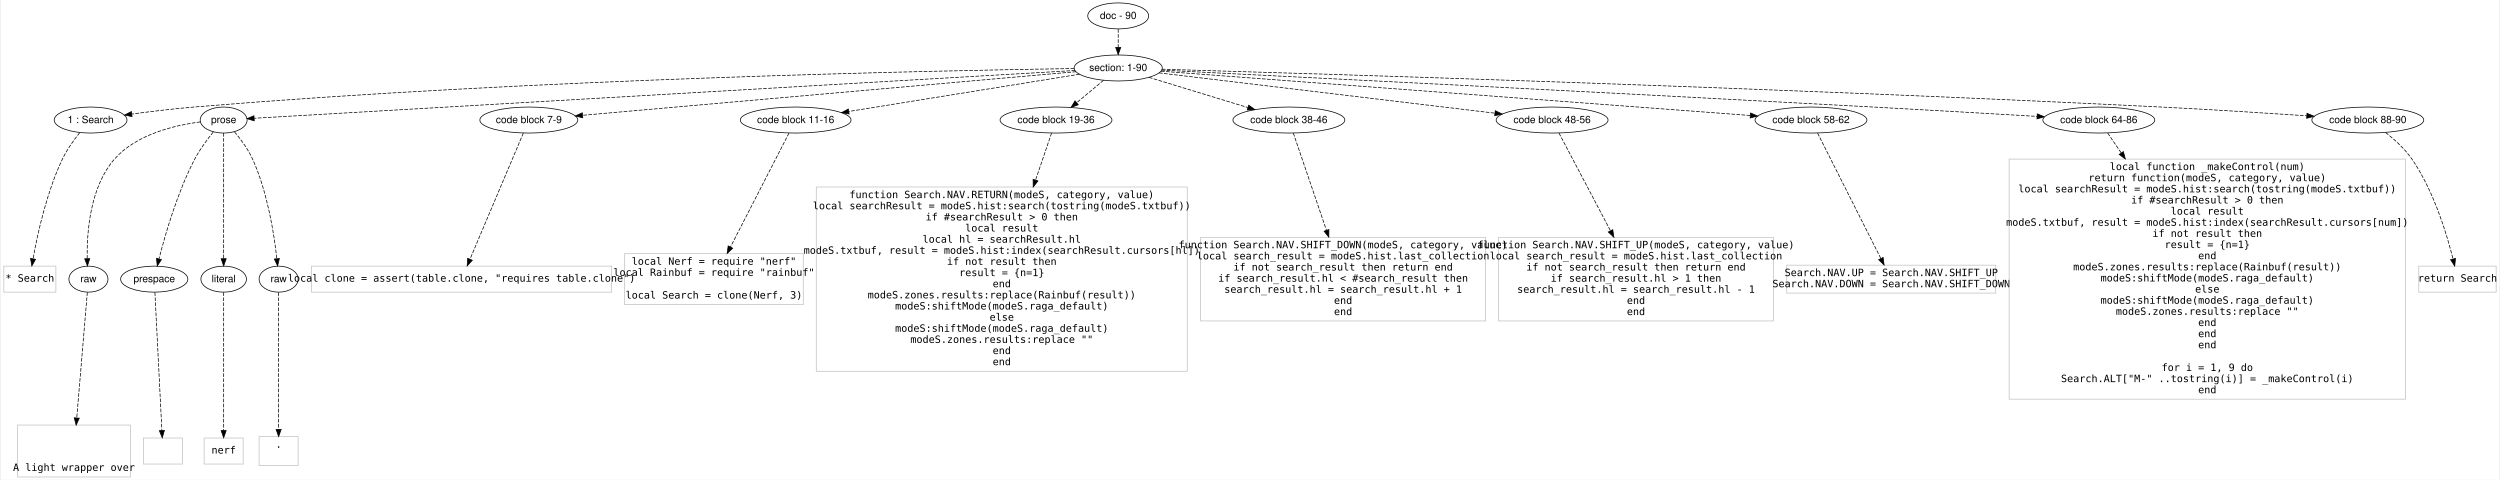
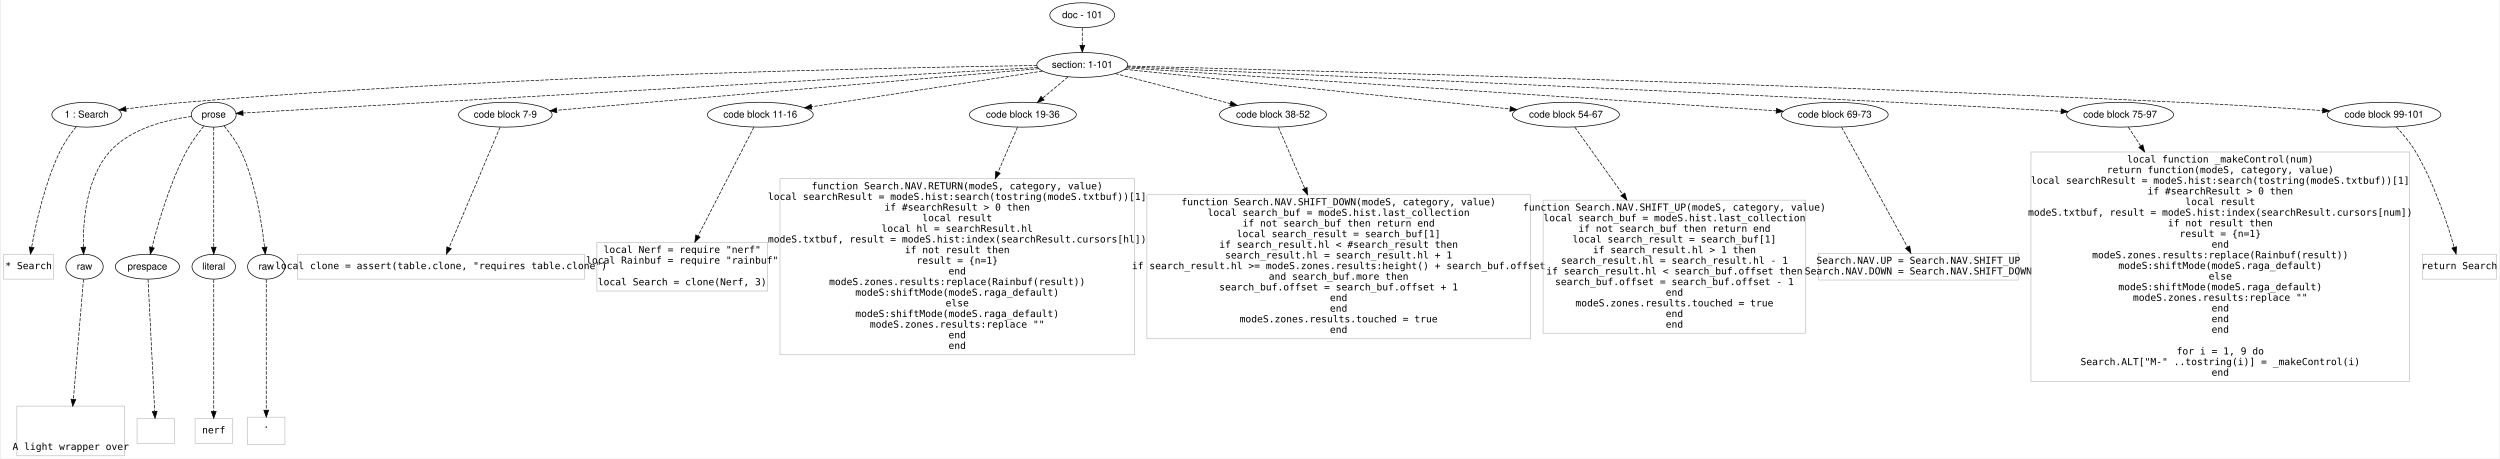
- <svg xmlns="http://www.w3.org/2000/svg" width="3455pt" height="663pt" viewBox="0.00 0.00 3454.50 663.40">
+ <svg xmlns="http://www.w3.org/2000/svg" width="3616pt" height="663pt" viewBox="0.00 0.00 3615.50 663.40">
  <g id="graph0" class="graph" transform="scale(1 1) rotate(0) translate(4 659.4007)">
-     <polygon fill="#ffffff" stroke="transparent" points="-4,4 -4,-659.401 3450.5,-659.401 3450.5,4 -4,4" />
+     <polygon fill="#ffffff" stroke="transparent" points="-4,4 -4,-659.401 3611.5,-659.401 3611.5,4 -4,4" />
    <g id="node1" class="node">
-       <ellipse fill="none" stroke="#000000" cx="1541" cy="-637.401" rx="42.122" ry="18" />
-       <text text-anchor="middle" x="1541" y="-633.201" font-family="Helvetica,sans-Serif" font-size="14.00" fill="#000000">doc - 90</text>
+       <ellipse fill="none" stroke="#000000" cx="1561" cy="-637.401" rx="46.958" ry="18" />
+       <text text-anchor="middle" x="1561" y="-633.201" font-family="Helvetica,sans-Serif" font-size="14.00" fill="#000000">doc - 101</text>
    </g>
    <g id="node2" class="node">
-       <ellipse fill="none" stroke="#000000" cx="1541" cy="-565.401" rx="60.983" ry="18" />
-       <text text-anchor="middle" x="1541" y="-561.201" font-family="Helvetica,sans-Serif" font-size="14.00" fill="#000000">section: 1-90</text>
+       <ellipse fill="none" stroke="#000000" cx="1561" cy="-565.401" rx="65.819" ry="18" />
+       <text text-anchor="middle" x="1561" y="-561.201" font-family="Helvetica,sans-Serif" font-size="14.00" fill="#000000">section: 1-101</text>
    </g>
    <g id="edge1" class="edge">
-       <path fill="none" stroke="#000000" stroke-dasharray="5,2" d="M1541,-619.232C1541,-611.532 1541,-602.375 1541,-593.817" />
-       <polygon fill="#000000" stroke="#000000" points="1544.5,-593.814 1541,-583.814 1537.5,-593.814 1544.5,-593.814" />
+       <path fill="none" stroke="#000000" stroke-dasharray="5,2" d="M1561,-619.232C1561,-611.532 1561,-602.375 1561,-593.817" />
+       <polygon fill="#000000" stroke="#000000" points="1564.5,-593.814 1561,-583.814 1557.5,-593.814 1564.5,-593.814" />
    </g>
    <g id="node3" class="node">
      <ellipse fill="none" stroke="#000000" cx="120" cy="-493.401" rx="50.333" ry="18" />
      <text text-anchor="middle" x="120" y="-489.201" font-family="Helvetica,sans-Serif" font-size="14.00" fill="#000000">1 : Search</text>
    </g>
    <g id="edge2" class="edge">
-       <path fill="none" stroke="#000000" stroke-dasharray="5,2" d="M1480.026,-564.619C1296.018,-561.874 730.209,-550.608 263,-511.401 234.604,-509.018 203.173,-505.193 177.027,-501.68" />
-       <polygon fill="#000000" stroke="#000000" points="177.294,-498.185 166.913,-500.302 176.349,-505.12 177.294,-498.185" />
+       <path fill="none" stroke="#000000" stroke-dasharray="5,2" d="M1495.372,-564.609C1304.703,-561.89 734.431,-550.808 263,-511.401 234.603,-509.027 203.172,-505.203 177.026,-501.689" />
+       <polygon fill="#000000" stroke="#000000" points="177.294,-498.193 166.913,-500.31 176.348,-505.129 177.294,-498.193" />
    </g>
    <g id="node4" class="node">
      <ellipse fill="none" stroke="#000000" cx="304" cy="-493.401" rx="32.459" ry="18" />
      <text text-anchor="middle" x="304" y="-489.201" font-family="Helvetica,sans-Serif" font-size="14.00" fill="#000000">prose</text>
    </g>
    <g id="edge3" class="edge">
-       <path fill="none" stroke="#000000" stroke-dasharray="5,2" d="M1481.337,-561.928C1265.813,-549.383 530.565,-506.588 346.195,-495.857" />
-       <polygon fill="#000000" stroke="#000000" points="346.275,-492.355 336.088,-495.268 345.868,-499.344 346.275,-492.355" />
+       <path fill="none" stroke="#000000" stroke-dasharray="5,2" d="M1496.502,-561.706C1272.534,-548.878 532.035,-506.462 346.461,-495.833" />
+       <polygon fill="#000000" stroke="#000000" points="346.473,-492.328 336.289,-495.25 346.072,-499.316 346.473,-492.328" />
    </g>
    <g id="node5" class="node">
      <ellipse fill="none" stroke="#000000" cx="726" cy="-493.401" rx="67.748" ry="18" />
      <text text-anchor="middle" x="726" y="-489.201" font-family="Helvetica,sans-Serif" font-size="14.00" fill="#000000">code block 7-9</text>
    </g>
    <g id="edge4" class="edge">
-       <path fill="none" stroke="#000000" stroke-dasharray="5,2" d="M1482.714,-560.251C1337.799,-547.449 961.331,-514.191 800.556,-499.987" />
-       <polygon fill="#000000" stroke="#000000" points="800.552,-496.473 790.282,-499.08 799.935,-503.446 800.552,-496.473" />
+       <path fill="none" stroke="#000000" stroke-dasharray="5,2" d="M1498.239,-559.989C1347.098,-546.956 963.419,-513.873 800.74,-499.845" />
+       <polygon fill="#000000" stroke="#000000" points="800.613,-496.321 790.349,-498.949 800.011,-503.296 800.613,-496.321" />
    </g>
    <g id="node6" class="node">
      <ellipse fill="none" stroke="#000000" cx="1095" cy="-493.401" rx="76.618" ry="18" />
      <text text-anchor="middle" x="1095" y="-489.201" font-family="Helvetica,sans-Serif" font-size="14.00" fill="#000000">code block 11-16</text>
    </g>
    <g id="edge5" class="edge">
-       <path fill="none" stroke="#000000" stroke-dasharray="5,2" d="M1487.645,-556.787C1408.164,-543.956 1258.418,-519.782 1168.584,-505.28" />
-       <polygon fill="#000000" stroke="#000000" points="1168.903,-501.786 1158.473,-503.647 1167.787,-508.696 1168.903,-501.786" />
+       <path fill="none" stroke="#000000" stroke-dasharray="5,2" d="M1503.392,-556.5C1419.044,-543.468 1261.909,-519.189 1169.076,-504.846" />
+       <polygon fill="#000000" stroke="#000000" points="1169.608,-501.387 1159.191,-503.318 1168.539,-508.305 1169.608,-501.387" />
    </g>
    <g id="node7" class="node">
-       <ellipse fill="none" stroke="#000000" cx="1455" cy="-493.401" rx="77.421" ry="18" />
-       <text text-anchor="middle" x="1455" y="-489.201" font-family="Helvetica,sans-Serif" font-size="14.00" fill="#000000">code block 19-36</text>
+       <ellipse fill="none" stroke="#000000" cx="1475" cy="-493.401" rx="77.421" ry="18" />
+       <text text-anchor="middle" x="1475" y="-489.201" font-family="Helvetica,sans-Serif" font-size="14.00" fill="#000000">code block 19-36</text>
    </g>
    <g id="edge6" class="edge">
-       <path fill="none" stroke="#000000" stroke-dasharray="5,2" d="M1520.619,-548.338C1509.536,-539.059 1495.651,-527.434 1483.511,-517.27" />
-       <polygon fill="#000000" stroke="#000000" points="1485.746,-514.577 1475.832,-510.841 1481.253,-519.944 1485.746,-514.577" />
+       <path fill="none" stroke="#000000" stroke-dasharray="5,2" d="M1540.182,-547.971C1529.276,-538.841 1515.75,-527.517 1503.851,-517.555" />
+       <polygon fill="#000000" stroke="#000000" points="1505.839,-514.655 1495.925,-510.919 1501.345,-520.022 1505.839,-514.655" />
    </g>
    <g id="node8" class="node">
-       <ellipse fill="none" stroke="#000000" cx="1777" cy="-493.401" rx="77.421" ry="18" />
-       <text text-anchor="middle" x="1777" y="-489.201" font-family="Helvetica,sans-Serif" font-size="14.00" fill="#000000">code block 38-46</text>
+       <ellipse fill="none" stroke="#000000" cx="1837" cy="-493.401" rx="77.421" ry="18" />
+       <text text-anchor="middle" x="1837" y="-489.201" font-family="Helvetica,sans-Serif" font-size="14.00" fill="#000000">code block 38-52</text>
    </g>
    <g id="edge7" class="edge">
-       <path fill="none" stroke="#000000" stroke-dasharray="5,2" d="M1583.465,-552.445C1621.673,-540.788 1678.11,-523.57 1720.192,-510.732" />
-       <polygon fill="#000000" stroke="#000000" points="1721.476,-514 1730.02,-507.734 1719.433,-507.304 1721.476,-514" />
+       <path fill="none" stroke="#000000" stroke-dasharray="5,2" d="M1608.76,-552.941C1654.902,-540.904 1725.011,-522.615 1775.346,-509.484" />
+       <polygon fill="#000000" stroke="#000000" points="1776.344,-512.841 1785.137,-506.93 1774.577,-506.068 1776.344,-512.841" />
    </g>
    <g id="node9" class="node">
-       <ellipse fill="none" stroke="#000000" cx="2141" cy="-493.401" rx="77.421" ry="18" />
-       <text text-anchor="middle" x="2141" y="-489.201" font-family="Helvetica,sans-Serif" font-size="14.00" fill="#000000">code block 48-56</text>
+       <ellipse fill="none" stroke="#000000" cx="2261" cy="-493.401" rx="77.421" ry="18" />
+       <text text-anchor="middle" x="2261" y="-489.201" font-family="Helvetica,sans-Serif" font-size="14.00" fill="#000000">code block 54-67</text>
    </g>
    <g id="edge8" class="edge">
-       <path fill="none" stroke="#000000" stroke-dasharray="5,2" d="M1597.447,-558.627C1704.844,-545.739 1938.825,-517.662 2061.824,-502.902" />
-       <polygon fill="#000000" stroke="#000000" points="2062.417,-506.356 2071.929,-501.689 2061.583,-499.406 2062.417,-506.356" />
+       <path fill="none" stroke="#000000" stroke-dasharray="5,2" d="M1622.507,-559.074C1748.954,-546.068 2038.081,-516.33 2179.744,-501.758" />
+       <polygon fill="#000000" stroke="#000000" points="2180.508,-505.198 2190.097,-500.693 2179.791,-498.235 2180.508,-505.198" />
    </g>
    <g id="node10" class="node">
-       <ellipse fill="none" stroke="#000000" cx="2499" cy="-493.401" rx="77.421" ry="18" />
-       <text text-anchor="middle" x="2499" y="-489.201" font-family="Helvetica,sans-Serif" font-size="14.00" fill="#000000">code block 58-62</text>
+       <ellipse fill="none" stroke="#000000" cx="2650" cy="-493.401" rx="77.421" ry="18" />
+       <text text-anchor="middle" x="2650" y="-489.201" font-family="Helvetica,sans-Serif" font-size="14.00" fill="#000000">code block 69-73</text>
    </g>
    <g id="edge9" class="edge">
-       <path fill="none" stroke="#000000" stroke-dasharray="5,2" d="M1600.204,-560.951C1764.138,-548.63 2224.421,-514.037 2414.871,-499.724" />
-       <polygon fill="#000000" stroke="#000000" points="2415.396,-503.194 2425.106,-498.954 2414.872,-496.214 2415.396,-503.194" />
+       <path fill="none" stroke="#000000" stroke-dasharray="5,2" d="M1625.056,-561.165C1811.665,-548.828 2354.914,-512.91 2565.349,-498.997" />
+       <polygon fill="#000000" stroke="#000000" points="2565.669,-502.484 2575.417,-498.332 2565.207,-495.499 2565.669,-502.484" />
    </g>
    <g id="node11" class="node">
-       <ellipse fill="none" stroke="#000000" cx="2897" cy="-493.401" rx="77.421" ry="18" />
-       <text text-anchor="middle" x="2897" y="-489.201" font-family="Helvetica,sans-Serif" font-size="14.00" fill="#000000">code block 64-86</text>
+       <ellipse fill="none" stroke="#000000" cx="3063" cy="-493.401" rx="77.421" ry="18" />
+       <text text-anchor="middle" x="3063" y="-489.201" font-family="Helvetica,sans-Serif" font-size="14.00" fill="#000000">code block 75-97</text>
    </g>
    <g id="edge10" class="edge">
-       <path fill="none" stroke="#000000" stroke-dasharray="5,2" d="M1601.03,-562.421C1760.983,-554.454 2210.778,-531.874 2585,-511.401 2661.593,-507.21 2748.746,-502.159 2811.434,-498.475" />
-       <polygon fill="#000000" stroke="#000000" points="2811.893,-501.954 2821.67,-497.873 2811.481,-494.966 2811.893,-501.954" />
+       <path fill="none" stroke="#000000" stroke-dasharray="5,2" d="M1625.973,-562.622C1803.691,-554.976 2312.807,-532.772 2736,-511.401 2817.929,-507.263 2911.378,-502.072 2977.336,-498.329" />
+       <polygon fill="#000000" stroke="#000000" points="2977.895,-501.803 2987.68,-497.741 2977.498,-494.814 2977.895,-501.803" />
    </g>
    <g id="node12" class="node">
-       <ellipse fill="none" stroke="#000000" cx="3269" cy="-493.401" rx="77.421" ry="18" />
-       <text text-anchor="middle" x="3269" y="-489.201" font-family="Helvetica,sans-Serif" font-size="14.00" fill="#000000">code block 88-90</text>
+       <ellipse fill="none" stroke="#000000" cx="3445" cy="-493.401" rx="82.258" ry="18" />
+       <text text-anchor="middle" x="3445" y="-489.201" font-family="Helvetica,sans-Serif" font-size="14.00" fill="#000000">code block 99-101</text>
    </g>
    <g id="edge11" class="edge">
-       <path fill="none" stroke="#000000" stroke-dasharray="5,2" d="M1601.468,-563.687C1799.65,-557.952 2447.555,-538.272 2983,-511.401 3050.85,-507.996 3127.69,-503.102 3184.624,-499.276" />
-       <polygon fill="#000000" stroke="#000000" points="3184.916,-502.764 3194.658,-498.599 3184.445,-495.78 3184.916,-502.764" />
+       <path fill="none" stroke="#000000" stroke-dasharray="5,2" d="M1626.447,-563.803C1843.334,-558.373 2558.302,-539.399 3149,-511.401 3218.639,-508.1 3297.428,-503.255 3356.2,-499.422" />
+       <polygon fill="#000000" stroke="#000000" points="3356.444,-502.914 3366.194,-498.768 3355.987,-495.929 3356.444,-502.914" />
    </g>
    <g id="node13" class="node">
      <polygon fill="none" stroke="#c0c0c0" points="72,-291.4 0,-291.4 0,-255.4 72,-255.4 72,-291.4" />
      <text text-anchor="middle" x="36" y="-269.9" font-family="Inconsolata" font-size="14.00" fill="#000000">* Search</text>
    </g>
    <g id="edge12" class="edge">
      <path fill="none" stroke="#000000" stroke-dasharray="5,2" d="M104.896,-475.942C96.819,-465.839 87.274,-452.552 81,-439.401 59.191,-393.682 46.526,-335.662 40.462,-301.719" />
      <polygon fill="#000000" stroke="#000000" points="43.865,-300.854 38.722,-291.591 36.966,-302.039 43.865,-300.854" />
    </g>
    <g id="node14" class="node">
      <ellipse fill="none" stroke="#000000" cx="117" cy="-273.4" rx="27" ry="18" />
      <text text-anchor="middle" x="117" y="-269.2" font-family="Helvetica,sans-Serif" font-size="14.00" fill="#000000">raw</text>
    </g>
    <g id="edge13" class="edge">
      <path fill="none" stroke="#000000" stroke-dasharray="5,2" d="M271.813,-490.868C237.275,-486.377 183.306,-473.923 153,-439.401 119.237,-400.94 114.706,-338.337 115.29,-301.999" />
      <polygon fill="#000000" stroke="#000000" points="118.8,-301.724 115.609,-291.621 111.804,-301.509 118.8,-301.724" />
    </g>
    <g id="node15" class="node">
      <ellipse fill="none" stroke="#000000" cx="208" cy="-273.4" rx="46.474" ry="18" />
      <text text-anchor="middle" x="208" y="-269.2" font-family="Helvetica,sans-Serif" font-size="14.00" fill="#000000">prespace</text>
    </g>
    <g id="edge14" class="edge">
      <path fill="none" stroke="#000000" stroke-dasharray="5,2" d="M289.573,-476.803C281.228,-466.559 271.023,-452.843 264,-439.401 240.107,-393.67 223.289,-335.653 214.662,-301.715" />
      <polygon fill="#000000" stroke="#000000" points="217.954,-300.451 212.15,-291.588 211.16,-302.136 217.954,-300.451" />
    </g>
    <g id="node16" class="node">
      <ellipse fill="none" stroke="#000000" cx="304" cy="-273.4" rx="31.481" ry="18" />
      <text text-anchor="middle" x="304" y="-269.2" font-family="Helvetica,sans-Serif" font-size="14.00" fill="#000000">literal</text>
    </g>
    <g id="edge15" class="edge">
      <path fill="none" stroke="#000000" stroke-dasharray="5,2" d="M304,-475.397C304,-437.205 304,-347.808 304,-301.826" />
      <polygon fill="#000000" stroke="#000000" points="307.5,-301.653 304,-291.653 300.5,-301.653 307.5,-301.653" />
    </g>
    <g id="node17" class="node">
      <ellipse fill="none" stroke="#000000" cx="380" cy="-273.4" rx="27" ry="18" />
      <text text-anchor="middle" x="380" y="-269.2" font-family="Helvetica,sans-Serif" font-size="14.00" fill="#000000">raw</text>
    </g>
    <g id="edge16" class="edge">
      <path fill="none" stroke="#000000" stroke-dasharray="5,2" d="M318.981,-477.073C327.522,-466.924 337.739,-453.215 344,-439.401 364.652,-393.836 373.742,-335.766 377.524,-301.772" />
      <polygon fill="#000000" stroke="#000000" points="381.026,-301.934 378.574,-291.627 374.063,-301.214 381.026,-301.934" />
    </g>
    <g id="node22" class="node">
      <polygon fill="none" stroke="#c0c0c0" points="840.5,-291.4 425.5,-291.4 425.5,-255.4 840.5,-255.4 840.5,-291.4" />
      <text text-anchor="middle" x="633" y="-269.9" font-family="Inconsolata" font-size="14.00" fill="#000000">local clone = assert(table.clone, "requires table.clone")</text>
    </g>
    <g id="edge21" class="edge">
      <path fill="none" stroke="#000000" stroke-dasharray="5,2" d="M718.389,-475.397C702.142,-436.963 663.975,-346.675 644.649,-300.958" />
      <polygon fill="#000000" stroke="#000000" points="647.833,-299.501 640.716,-291.653 641.386,-302.226 647.833,-299.501" />
    </g>
    <g id="node23" class="node">
      <polygon fill="none" stroke="#c0c0c0" points="1105.5,-308.601 858.5,-308.601 858.5,-238.2 1105.5,-238.2 1105.5,-308.601" />
      <text text-anchor="middle" x="982" y="-293.3" font-family="Inconsolata" font-size="14.00" fill="#000000">local Nerf = require "nerf"</text>
      <text text-anchor="middle" x="982" y="-277.9" font-family="Inconsolata" font-size="14.00" fill="#000000">local Rainbuf = require "rainbuf"</text>
      <text text-anchor="middle" x="982" y="-246.5" font-family="Inconsolata" font-size="14.00" fill="#000000">local Search = clone(Nerf, 3)</text>
    </g>
    <g id="edge22" class="edge">
      <path fill="none" stroke="#000000" stroke-dasharray="5,2" d="M1085.753,-475.397C1068.223,-441.268 1029.692,-366.252 1004.838,-317.864" />
      <polygon fill="#000000" stroke="#000000" points="1007.895,-316.154 1000.212,-308.858 1001.668,-319.352 1007.895,-316.154" />
    </g>
    <g id="node24" class="node">
      <polygon fill="none" stroke="#c0c0c0" points="1636.5,-400.801 1123.5,-400.801 1123.5,-146 1636.5,-146 1636.5,-400.801" />
      <text text-anchor="middle" x="1380" y="-385.401" font-family="Inconsolata" font-size="14.00" fill="#000000">function Search.NAV.RETURN(modeS, category, value)</text>
-       <text text-anchor="middle" x="1380" y="-370.001" font-family="Inconsolata" font-size="14.00" fill="#000000">   local searchResult = modeS.hist:search(tostring(modeS.txtbuf))</text>
+       <text text-anchor="middle" x="1380" y="-370.001" font-family="Inconsolata" font-size="14.00" fill="#000000">   local searchResult = modeS.hist:search(tostring(modeS.txtbuf))[1]</text>
      <text text-anchor="middle" x="1380" y="-354.601" font-family="Inconsolata" font-size="14.00" fill="#000000">   if #searchResult &gt; 0 then</text>
      <text text-anchor="middle" x="1380" y="-339.2" font-family="Inconsolata" font-size="14.00" fill="#000000">      local result</text>
      <text text-anchor="middle" x="1380" y="-323.8" font-family="Inconsolata" font-size="14.00" fill="#000000">      local hl = searchResult.hl</text>
      <text text-anchor="middle" x="1380" y="-308.4" font-family="Inconsolata" font-size="14.00" fill="#000000">      modeS.txtbuf, result = modeS.hist:index(searchResult.cursors[hl])</text>
      <text text-anchor="middle" x="1380" y="-293" font-family="Inconsolata" font-size="14.00" fill="#000000">      if not result then</text>
      <text text-anchor="middle" x="1380" y="-277.6" font-family="Inconsolata" font-size="14.00" fill="#000000">         result = {n=1}</text>
      <text text-anchor="middle" x="1380" y="-262.2" font-family="Inconsolata" font-size="14.00" fill="#000000">      end</text>
      <text text-anchor="middle" x="1380" y="-246.8" font-family="Inconsolata" font-size="14.00" fill="#000000">      modeS.zones.results:replace(Rainbuf(result))</text>
      <text text-anchor="middle" x="1380" y="-231.4" font-family="Inconsolata" font-size="14.00" fill="#000000">      modeS:shiftMode(modeS.raga_default)</text>
      <text text-anchor="middle" x="1380" y="-216" font-family="Inconsolata" font-size="14.00" fill="#000000">   else</text>
      <text text-anchor="middle" x="1380" y="-200.6" font-family="Inconsolata" font-size="14.00" fill="#000000">      modeS:shiftMode(modeS.raga_default)</text>
      <text text-anchor="middle" x="1380" y="-185.2" font-family="Inconsolata" font-size="14.00" fill="#000000">      modeS.zones.results:replace ""</text>
      <text text-anchor="middle" x="1380" y="-169.8" font-family="Inconsolata" font-size="14.00" fill="#000000">   end</text>
      <text text-anchor="middle" x="1380" y="-154.4" font-family="Inconsolata" font-size="14.00" fill="#000000">end</text>
    </g>
    <g id="edge23" class="edge">
-       <path fill="none" stroke="#000000" stroke-dasharray="5,2" d="M1448.862,-475.397C1443.612,-459.997 1435.524,-436.27 1426.712,-410.422" />
-       <polygon fill="#000000" stroke="#000000" points="1429.976,-409.15 1423.437,-400.814 1423.351,-411.409 1429.976,-409.15" />
+       <path fill="none" stroke="#000000" stroke-dasharray="5,2" d="M1467.226,-475.397C1460.546,-459.929 1450.24,-436.062 1439.021,-410.082" />
+       <polygon fill="#000000" stroke="#000000" points="1442.197,-408.607 1435.02,-400.814 1435.771,-411.382 1442.197,-408.607" />
    </g>
    <g id="node25" class="node">
-       <polygon fill="none" stroke="#c0c0c0" points="2049,-331.201 1655,-331.201 1655,-215.6 2049,-215.6 2049,-331.201" />
-       <text text-anchor="middle" x="1852" y="-316.101" font-family="Inconsolata" font-size="14.00" fill="#000000">function Search.NAV.SHIFT_DOWN(modeS, category, value)</text>
-       <text text-anchor="middle" x="1852" y="-300.7" font-family="Inconsolata" font-size="14.00" fill="#000000">   local search_result = modeS.hist.last_collection</text>
-       <text text-anchor="middle" x="1852" y="-285.3" font-family="Inconsolata" font-size="14.00" fill="#000000">   if not search_result then return end</text>
-       <text text-anchor="middle" x="1852" y="-269.9" font-family="Inconsolata" font-size="14.00" fill="#000000">   if search_result.hl &lt; #search_result then</text>
-       <text text-anchor="middle" x="1852" y="-254.5" font-family="Inconsolata" font-size="14.00" fill="#000000">      search_result.hl = search_result.hl + 1</text>
-       <text text-anchor="middle" x="1852" y="-239.1" font-family="Inconsolata" font-size="14.00" fill="#000000">   end</text>
-       <text text-anchor="middle" x="1852" y="-223.7" font-family="Inconsolata" font-size="14.00" fill="#000000">end</text>
+       <polygon fill="none" stroke="#c0c0c0" points="2209.5,-377.601 1654.5,-377.601 1654.5,-169.2 2209.5,-169.2 2209.5,-377.601" />
+       <text text-anchor="middle" x="1932" y="-362.3" font-family="Inconsolata" font-size="14.00" fill="#000000">function Search.NAV.SHIFT_DOWN(modeS, category, value)</text>
+       <text text-anchor="middle" x="1932" y="-346.901" font-family="Inconsolata" font-size="14.00" fill="#000000">   local search_buf = modeS.hist.last_collection</text>
+       <text text-anchor="middle" x="1932" y="-331.5" font-family="Inconsolata" font-size="14.00" fill="#000000">   if not search_buf then return end</text>
+       <text text-anchor="middle" x="1932" y="-316.101" font-family="Inconsolata" font-size="14.00" fill="#000000">   local search_result = search_buf[1]</text>
+       <text text-anchor="middle" x="1932" y="-300.7" font-family="Inconsolata" font-size="14.00" fill="#000000">   if search_result.hl &lt; #search_result then</text>
+       <text text-anchor="middle" x="1932" y="-285.3" font-family="Inconsolata" font-size="14.00" fill="#000000">      search_result.hl = search_result.hl + 1</text>
+       <text text-anchor="middle" x="1932" y="-269.9" font-family="Inconsolata" font-size="14.00" fill="#000000">      if search_result.hl &gt;= modeS.zones.results:height() + search_buf.offset</text>
+       <text text-anchor="middle" x="1932" y="-254.5" font-family="Inconsolata" font-size="14.00" fill="#000000">        and search_buf.more then</text>
+       <text text-anchor="middle" x="1932" y="-239.1" font-family="Inconsolata" font-size="14.00" fill="#000000">        search_buf.offset = search_buf.offset + 1</text>
+       <text text-anchor="middle" x="1932" y="-223.7" font-family="Inconsolata" font-size="14.00" fill="#000000">      end</text>
+       <text text-anchor="middle" x="1932" y="-208.3" font-family="Inconsolata" font-size="14.00" fill="#000000">   end</text>
+       <text text-anchor="middle" x="1932" y="-192.9" font-family="Inconsolata" font-size="14.00" fill="#000000">   modeS.zones.results.touched = true</text>
+       <text text-anchor="middle" x="1932" y="-177.5" font-family="Inconsolata" font-size="14.00" fill="#000000">end</text>
    </g>
    <g id="edge24" class="edge">
-       <path fill="none" stroke="#000000" stroke-dasharray="5,2" d="M1783.138,-475.397C1793.034,-446.368 1813.015,-387.755 1828.917,-341.11" />
-       <polygon fill="#000000" stroke="#000000" points="1832.329,-341.948 1832.243,-331.353 1825.704,-339.689 1832.329,-341.948" />
+       <path fill="none" stroke="#000000" stroke-dasharray="5,2" d="M1844.774,-475.397C1853.418,-455.379 1868.137,-421.293 1883.047,-386.765" />
+       <polygon fill="#000000" stroke="#000000" points="1886.293,-388.076 1887.045,-377.508 1879.867,-385.301 1886.293,-388.076" />
    </g>
    <g id="node26" class="node">
-       <polygon fill="none" stroke="#c0c0c0" points="2447,-331.201 2067,-331.201 2067,-215.6 2447,-215.6 2447,-331.201" />
-       <text text-anchor="middle" x="2257" y="-316.101" font-family="Inconsolata" font-size="14.00" fill="#000000">function Search.NAV.SHIFT_UP(modeS, category, value)</text>
-       <text text-anchor="middle" x="2257" y="-300.7" font-family="Inconsolata" font-size="14.00" fill="#000000">   local search_result = modeS.hist.last_collection</text>
-       <text text-anchor="middle" x="2257" y="-285.3" font-family="Inconsolata" font-size="14.00" fill="#000000">   if not search_result then return end</text>
-       <text text-anchor="middle" x="2257" y="-269.9" font-family="Inconsolata" font-size="14.00" fill="#000000">   if search_result.hl &gt; 1 then</text>
-       <text text-anchor="middle" x="2257" y="-254.5" font-family="Inconsolata" font-size="14.00" fill="#000000">      search_result.hl = search_result.hl - 1</text>
-       <text text-anchor="middle" x="2257" y="-239.1" font-family="Inconsolata" font-size="14.00" fill="#000000">   end</text>
-       <text text-anchor="middle" x="2257" y="-223.7" font-family="Inconsolata" font-size="14.00" fill="#000000">end</text>
+       <polygon fill="none" stroke="#c0c0c0" points="2608,-369.701 2228,-369.701 2228,-177.1 2608,-177.1 2608,-369.701" />
+       <text text-anchor="middle" x="2418" y="-354.601" font-family="Inconsolata" font-size="14.00" fill="#000000">function Search.NAV.SHIFT_UP(modeS, category, value)</text>
+       <text text-anchor="middle" x="2418" y="-339.2" font-family="Inconsolata" font-size="14.00" fill="#000000">   local search_buf = modeS.hist.last_collection</text>
+       <text text-anchor="middle" x="2418" y="-323.8" font-family="Inconsolata" font-size="14.00" fill="#000000">   if not search_buf then return end</text>
+       <text text-anchor="middle" x="2418" y="-308.4" font-family="Inconsolata" font-size="14.00" fill="#000000">   local search_result = search_buf[1]</text>
+       <text text-anchor="middle" x="2418" y="-293" font-family="Inconsolata" font-size="14.00" fill="#000000">   if search_result.hl &gt; 1 then</text>
+       <text text-anchor="middle" x="2418" y="-277.6" font-family="Inconsolata" font-size="14.00" fill="#000000">      search_result.hl = search_result.hl - 1</text>
+       <text text-anchor="middle" x="2418" y="-262.2" font-family="Inconsolata" font-size="14.00" fill="#000000">      if search_result.hl &lt; search_buf.offset then</text>
+       <text text-anchor="middle" x="2418" y="-246.8" font-family="Inconsolata" font-size="14.00" fill="#000000">         search_buf.offset = search_buf.offset - 1</text>
+       <text text-anchor="middle" x="2418" y="-231.4" font-family="Inconsolata" font-size="14.00" fill="#000000">      end</text>
+       <text text-anchor="middle" x="2418" y="-216" font-family="Inconsolata" font-size="14.00" fill="#000000">      modeS.zones.results.touched = true</text>
+       <text text-anchor="middle" x="2418" y="-200.6" font-family="Inconsolata" font-size="14.00" fill="#000000">   end</text>
+       <text text-anchor="middle" x="2418" y="-185.2" font-family="Inconsolata" font-size="14.00" fill="#000000">end</text>
    </g>
    <g id="edge25" class="edge">
-       <path fill="none" stroke="#000000" stroke-dasharray="5,2" d="M2150.493,-475.397C2165.895,-446.185 2197.092,-387.018 2221.761,-340.233" />
-       <polygon fill="#000000" stroke="#000000" points="2224.875,-341.832 2226.443,-331.353 2218.683,-338.567 2224.875,-341.832" />
+       <path fill="none" stroke="#000000" stroke-dasharray="5,2" d="M2273.848,-475.397C2289.303,-453.74 2316.509,-415.618 2343.152,-378.283" />
+       <polygon fill="#000000" stroke="#000000" points="2346.222,-380.006 2349.182,-369.833 2340.524,-375.94 2346.222,-380.006" />
    </g>
    <g id="node27" class="node">
-       <polygon fill="none" stroke="#c0c0c0" points="2754.5,-292.701 2465.5,-292.701 2465.5,-254.1 2754.5,-254.1 2754.5,-292.701" />
-       <text text-anchor="middle" x="2610" y="-277.6" font-family="Inconsolata" font-size="14.00" fill="#000000">Search.NAV.UP = Search.NAV.SHIFT_UP</text>
-       <text text-anchor="middle" x="2610" y="-262.2" font-family="Inconsolata" font-size="14.00" fill="#000000">Search.NAV.DOWN = Search.NAV.SHIFT_DOWN</text>
+       <polygon fill="none" stroke="#c0c0c0" points="2915.5,-292.701 2626.5,-292.701 2626.5,-254.1 2915.5,-254.1 2915.5,-292.701" />
+       <text text-anchor="middle" x="2771" y="-277.6" font-family="Inconsolata" font-size="14.00" fill="#000000">Search.NAV.UP = Search.NAV.SHIFT_UP</text>
+       <text text-anchor="middle" x="2771" y="-262.2" font-family="Inconsolata" font-size="14.00" fill="#000000">Search.NAV.DOWN = Search.NAV.SHIFT_DOWN</text>
    </g>
    <g id="edge26" class="edge">
-       <path fill="none" stroke="#000000" stroke-dasharray="5,2" d="M2508.084,-475.397C2527.323,-437.266 2572.314,-348.094 2595.547,-302.046" />
-       <polygon fill="#000000" stroke="#000000" points="2598.777,-303.413 2600.157,-292.909 2592.528,-300.26 2598.777,-303.413" />
+       <path fill="none" stroke="#000000" stroke-dasharray="5,2" d="M2659.902,-475.397C2680.918,-437.186 2730.124,-347.72 2755.403,-301.758" />
+       <polygon fill="#000000" stroke="#000000" points="2758.518,-303.358 2760.27,-292.909 2752.384,-299.984 2758.518,-303.358" />
    </g>
    <g id="node28" class="node">
-       <polygon fill="none" stroke="#c0c0c0" points="3321,-439.401 2773,-439.401 2773,-107.4 3321,-107.4 3321,-439.401" />
-       <text text-anchor="middle" x="3047" y="-424.201" font-family="Inconsolata" font-size="14.00" fill="#000000">local function _makeControl(num)</text>
-       <text text-anchor="middle" x="3047" y="-408.801" font-family="Inconsolata" font-size="14.00" fill="#000000">    return function(modeS, category, value)</text>
-       <text text-anchor="middle" x="3047" y="-393.401" font-family="Inconsolata" font-size="14.00" fill="#000000">       local searchResult = modeS.hist:search(tostring(modeS.txtbuf))</text>
-       <text text-anchor="middle" x="3047" y="-378.001" font-family="Inconsolata" font-size="14.00" fill="#000000">       if #searchResult &gt; 0 then</text>
-       <text text-anchor="middle" x="3047" y="-362.601" font-family="Inconsolata" font-size="14.00" fill="#000000">          local result</text>
-       <text text-anchor="middle" x="3047" y="-347.2" font-family="Inconsolata" font-size="14.00" fill="#000000">          modeS.txtbuf, result = modeS.hist:index(searchResult.cursors[num])</text>
-       <text text-anchor="middle" x="3047" y="-331.8" font-family="Inconsolata" font-size="14.00" fill="#000000">          if not result then</text>
-       <text text-anchor="middle" x="3047" y="-316.4" font-family="Inconsolata" font-size="14.00" fill="#000000">             result = {n=1}</text>
-       <text text-anchor="middle" x="3047" y="-301" font-family="Inconsolata" font-size="14.00" fill="#000000">          end</text>
-       <text text-anchor="middle" x="3047" y="-285.6" font-family="Inconsolata" font-size="14.00" fill="#000000">          modeS.zones.results:replace(Rainbuf(result))</text>
-       <text text-anchor="middle" x="3047" y="-270.2" font-family="Inconsolata" font-size="14.00" fill="#000000">          modeS:shiftMode(modeS.raga_default)</text>
-       <text text-anchor="middle" x="3047" y="-254.8" font-family="Inconsolata" font-size="14.00" fill="#000000">       else</text>
-       <text text-anchor="middle" x="3047" y="-239.4" font-family="Inconsolata" font-size="14.00" fill="#000000">          modeS:shiftMode(modeS.raga_default)</text>
-       <text text-anchor="middle" x="3047" y="-224" font-family="Inconsolata" font-size="14.00" fill="#000000">          modeS.zones.results:replace ""</text>
-       <text text-anchor="middle" x="3047" y="-208.6" font-family="Inconsolata" font-size="14.00" fill="#000000">       end</text>
-       <text text-anchor="middle" x="3047" y="-193.2" font-family="Inconsolata" font-size="14.00" fill="#000000">    end</text>
-       <text text-anchor="middle" x="3047" y="-177.8" font-family="Inconsolata" font-size="14.00" fill="#000000">end</text>
-       <text text-anchor="middle" x="3047" y="-146.4" font-family="Inconsolata" font-size="14.00" fill="#000000">for i = 1, 9 do</text>
-       <text text-anchor="middle" x="3047" y="-131" font-family="Inconsolata" font-size="14.00" fill="#000000">   Search.ALT["M-" ..tostring(i)] = _makeControl(i)</text>
-       <text text-anchor="middle" x="3047" y="-115.6" font-family="Inconsolata" font-size="14.00" fill="#000000">end</text>
+       <polygon fill="none" stroke="#c0c0c0" points="3482,-439.401 2934,-439.401 2934,-107.4 3482,-107.4 3482,-439.401" />
+       <text text-anchor="middle" x="3208" y="-424.201" font-family="Inconsolata" font-size="14.00" fill="#000000">local function _makeControl(num)</text>
+       <text text-anchor="middle" x="3208" y="-408.801" font-family="Inconsolata" font-size="14.00" fill="#000000">    return function(modeS, category, value)</text>
+       <text text-anchor="middle" x="3208" y="-393.401" font-family="Inconsolata" font-size="14.00" fill="#000000">       local searchResult = modeS.hist:search(tostring(modeS.txtbuf))[1]</text>
+       <text text-anchor="middle" x="3208" y="-378.001" font-family="Inconsolata" font-size="14.00" fill="#000000">       if #searchResult &gt; 0 then</text>
+       <text text-anchor="middle" x="3208" y="-362.601" font-family="Inconsolata" font-size="14.00" fill="#000000">          local result</text>
+       <text text-anchor="middle" x="3208" y="-347.2" font-family="Inconsolata" font-size="14.00" fill="#000000">          modeS.txtbuf, result = modeS.hist:index(searchResult.cursors[num])</text>
+       <text text-anchor="middle" x="3208" y="-331.8" font-family="Inconsolata" font-size="14.00" fill="#000000">          if not result then</text>
+       <text text-anchor="middle" x="3208" y="-316.4" font-family="Inconsolata" font-size="14.00" fill="#000000">             result = {n=1}</text>
+       <text text-anchor="middle" x="3208" y="-301" font-family="Inconsolata" font-size="14.00" fill="#000000">          end</text>
+       <text text-anchor="middle" x="3208" y="-285.6" font-family="Inconsolata" font-size="14.00" fill="#000000">          modeS.zones.results:replace(Rainbuf(result))</text>
+       <text text-anchor="middle" x="3208" y="-270.2" font-family="Inconsolata" font-size="14.00" fill="#000000">          modeS:shiftMode(modeS.raga_default)</text>
+       <text text-anchor="middle" x="3208" y="-254.8" font-family="Inconsolata" font-size="14.00" fill="#000000">       else</text>
+       <text text-anchor="middle" x="3208" y="-239.4" font-family="Inconsolata" font-size="14.00" fill="#000000">          modeS:shiftMode(modeS.raga_default)</text>
+       <text text-anchor="middle" x="3208" y="-224" font-family="Inconsolata" font-size="14.00" fill="#000000">          modeS.zones.results:replace ""</text>
+       <text text-anchor="middle" x="3208" y="-208.6" font-family="Inconsolata" font-size="14.00" fill="#000000">       end</text>
+       <text text-anchor="middle" x="3208" y="-193.2" font-family="Inconsolata" font-size="14.00" fill="#000000">    end</text>
+       <text text-anchor="middle" x="3208" y="-177.8" font-family="Inconsolata" font-size="14.00" fill="#000000">end</text>
+       <text text-anchor="middle" x="3208" y="-146.4" font-family="Inconsolata" font-size="14.00" fill="#000000">for i = 1, 9 do</text>
+       <text text-anchor="middle" x="3208" y="-131" font-family="Inconsolata" font-size="14.00" fill="#000000">   Search.ALT["M-" ..tostring(i)] = _makeControl(i)</text>
+       <text text-anchor="middle" x="3208" y="-115.6" font-family="Inconsolata" font-size="14.00" fill="#000000">end</text>
    </g>
    <g id="edge27" class="edge">
-       <path fill="none" stroke="#000000" stroke-dasharray="5,2" d="M2909.275,-475.397C2914.349,-467.955 2920.748,-458.57 2927.996,-447.94" />
-       <polygon fill="#000000" stroke="#000000" points="2930.954,-449.814 2933.696,-439.58 2925.17,-445.871 2930.954,-449.814" />
+       <path fill="none" stroke="#000000" stroke-dasharray="5,2" d="M3074.866,-475.397C3079.771,-467.955 3085.957,-458.57 3092.963,-447.94" />
+       <polygon fill="#000000" stroke="#000000" points="3095.892,-449.856 3098.472,-439.58 3090.047,-446.004 3095.892,-449.856" />
    </g>
    <g id="node29" class="node">
-       <polygon fill="none" stroke="#c0c0c0" points="3446.5,-291.4 3339.5,-291.4 3339.5,-255.4 3446.5,-255.4 3446.5,-291.4" />
-       <text text-anchor="middle" x="3393" y="-269.9" font-family="Inconsolata" font-size="14.00" fill="#000000">return Search</text>
+       <polygon fill="none" stroke="#c0c0c0" points="3607.5,-291.4 3500.5,-291.4 3500.5,-255.4 3607.5,-255.4 3607.5,-291.4" />
+       <text text-anchor="middle" x="3554" y="-269.9" font-family="Inconsolata" font-size="14.00" fill="#000000">return Search</text>
    </g>
    <g id="edge28" class="edge">
-       <path fill="none" stroke="#000000" stroke-dasharray="5,2" d="M3293.582,-476.174C3305.88,-466.528 3320.193,-453.599 3330,-439.401 3360.085,-395.843 3378.157,-336.022 3386.795,-301.359" />
-       <polygon fill="#000000" stroke="#000000" points="3390.241,-301.997 3389.175,-291.455 3383.435,-300.36 3390.241,-301.997" />
+       <path fill="none" stroke="#000000" stroke-dasharray="5,2" d="M3462.877,-475.619C3472.19,-465.625 3483.225,-452.545 3491,-439.401 3517.738,-394.198 3536.79,-335.637 3546.544,-301.519" />
+       <polygon fill="#000000" stroke="#000000" points="3549.952,-302.33 3549.271,-291.757 3543.21,-300.447 3549.952,-302.33" />
    </g>
    <g id="node18" class="node">
      <polygon fill="none" stroke="#c0c0c0" points="175,-71.601 19,-71.601 19,.201 175,.201 175,-71.601" />
      <text text-anchor="middle" x="97" y="-8.2" font-family="Inconsolata" font-size="14.00" fill="#000000">A light wrapper over</text>
    </g>
    <g id="edge17" class="edge">
      <path fill="none" stroke="#000000" stroke-dasharray="5,2" d="M115.464,-255.143C112.368,-218.351 105.297,-134.316 100.859,-81.571" />
      <polygon fill="#000000" stroke="#000000" points="104.335,-81.133 100.009,-71.462 97.36,-81.72 104.335,-81.133" />
    </g>
    <g id="node19" class="node">
      <polygon fill="none" stroke="#c0c0c0" points="247,-53.7 193,-53.7 193,-17.7 247,-17.7 247,-53.7" />
      <text text-anchor="middle" x="220" y="-32.2" font-family="Inconsolata" font-size="14.00" fill="#000000"> </text>
    </g>
    <g id="edge18" class="edge">
      <path fill="none" stroke="#000000" stroke-dasharray="5,2" d="M208.922,-255.143C211.003,-213.922 216.077,-113.4 218.57,-64.02" />
      <polygon fill="#000000" stroke="#000000" points="222.066,-64.183 219.075,-54.02 215.075,-63.83 222.066,-64.183" />
    </g>
    <g id="node20" class="node">
      <polygon fill="none" stroke="#c0c0c0" points="331,-53.7 277,-53.7 277,-17.7 331,-17.7 331,-53.7" />
      <text text-anchor="middle" x="304" y="-32.2" font-family="Inconsolata" font-size="14.00" fill="#000000">nerf</text>
    </g>
    <g id="edge19" class="edge">
      <path fill="none" stroke="#000000" stroke-dasharray="5,2" d="M304,-255.143C304,-213.922 304,-113.4 304,-64.02" />
      <polygon fill="#000000" stroke="#000000" points="307.5,-64.019 304,-54.02 300.5,-64.019 307.5,-64.019" />
    </g>
    <g id="node21" class="node">
      <polygon fill="none" stroke="#c0c0c0" points="407,-55.602 353,-55.602 353,-15.798 407,-15.798 407,-55.602" />
      <text text-anchor="middle" x="380" y="-40.2" font-family="Inconsolata" font-size="14.00" fill="#000000">.</text>
    </g>
    <g id="edge20" class="edge">
      <path fill="none" stroke="#000000" stroke-dasharray="5,2" d="M380,-255.143C380,-214.428 380,-115.861 380,-65.863" />
      <polygon fill="#000000" stroke="#000000" points="383.5,-65.683 380,-55.683 376.5,-65.683 383.5,-65.683" />
    </g>
  </g>
</svg>
